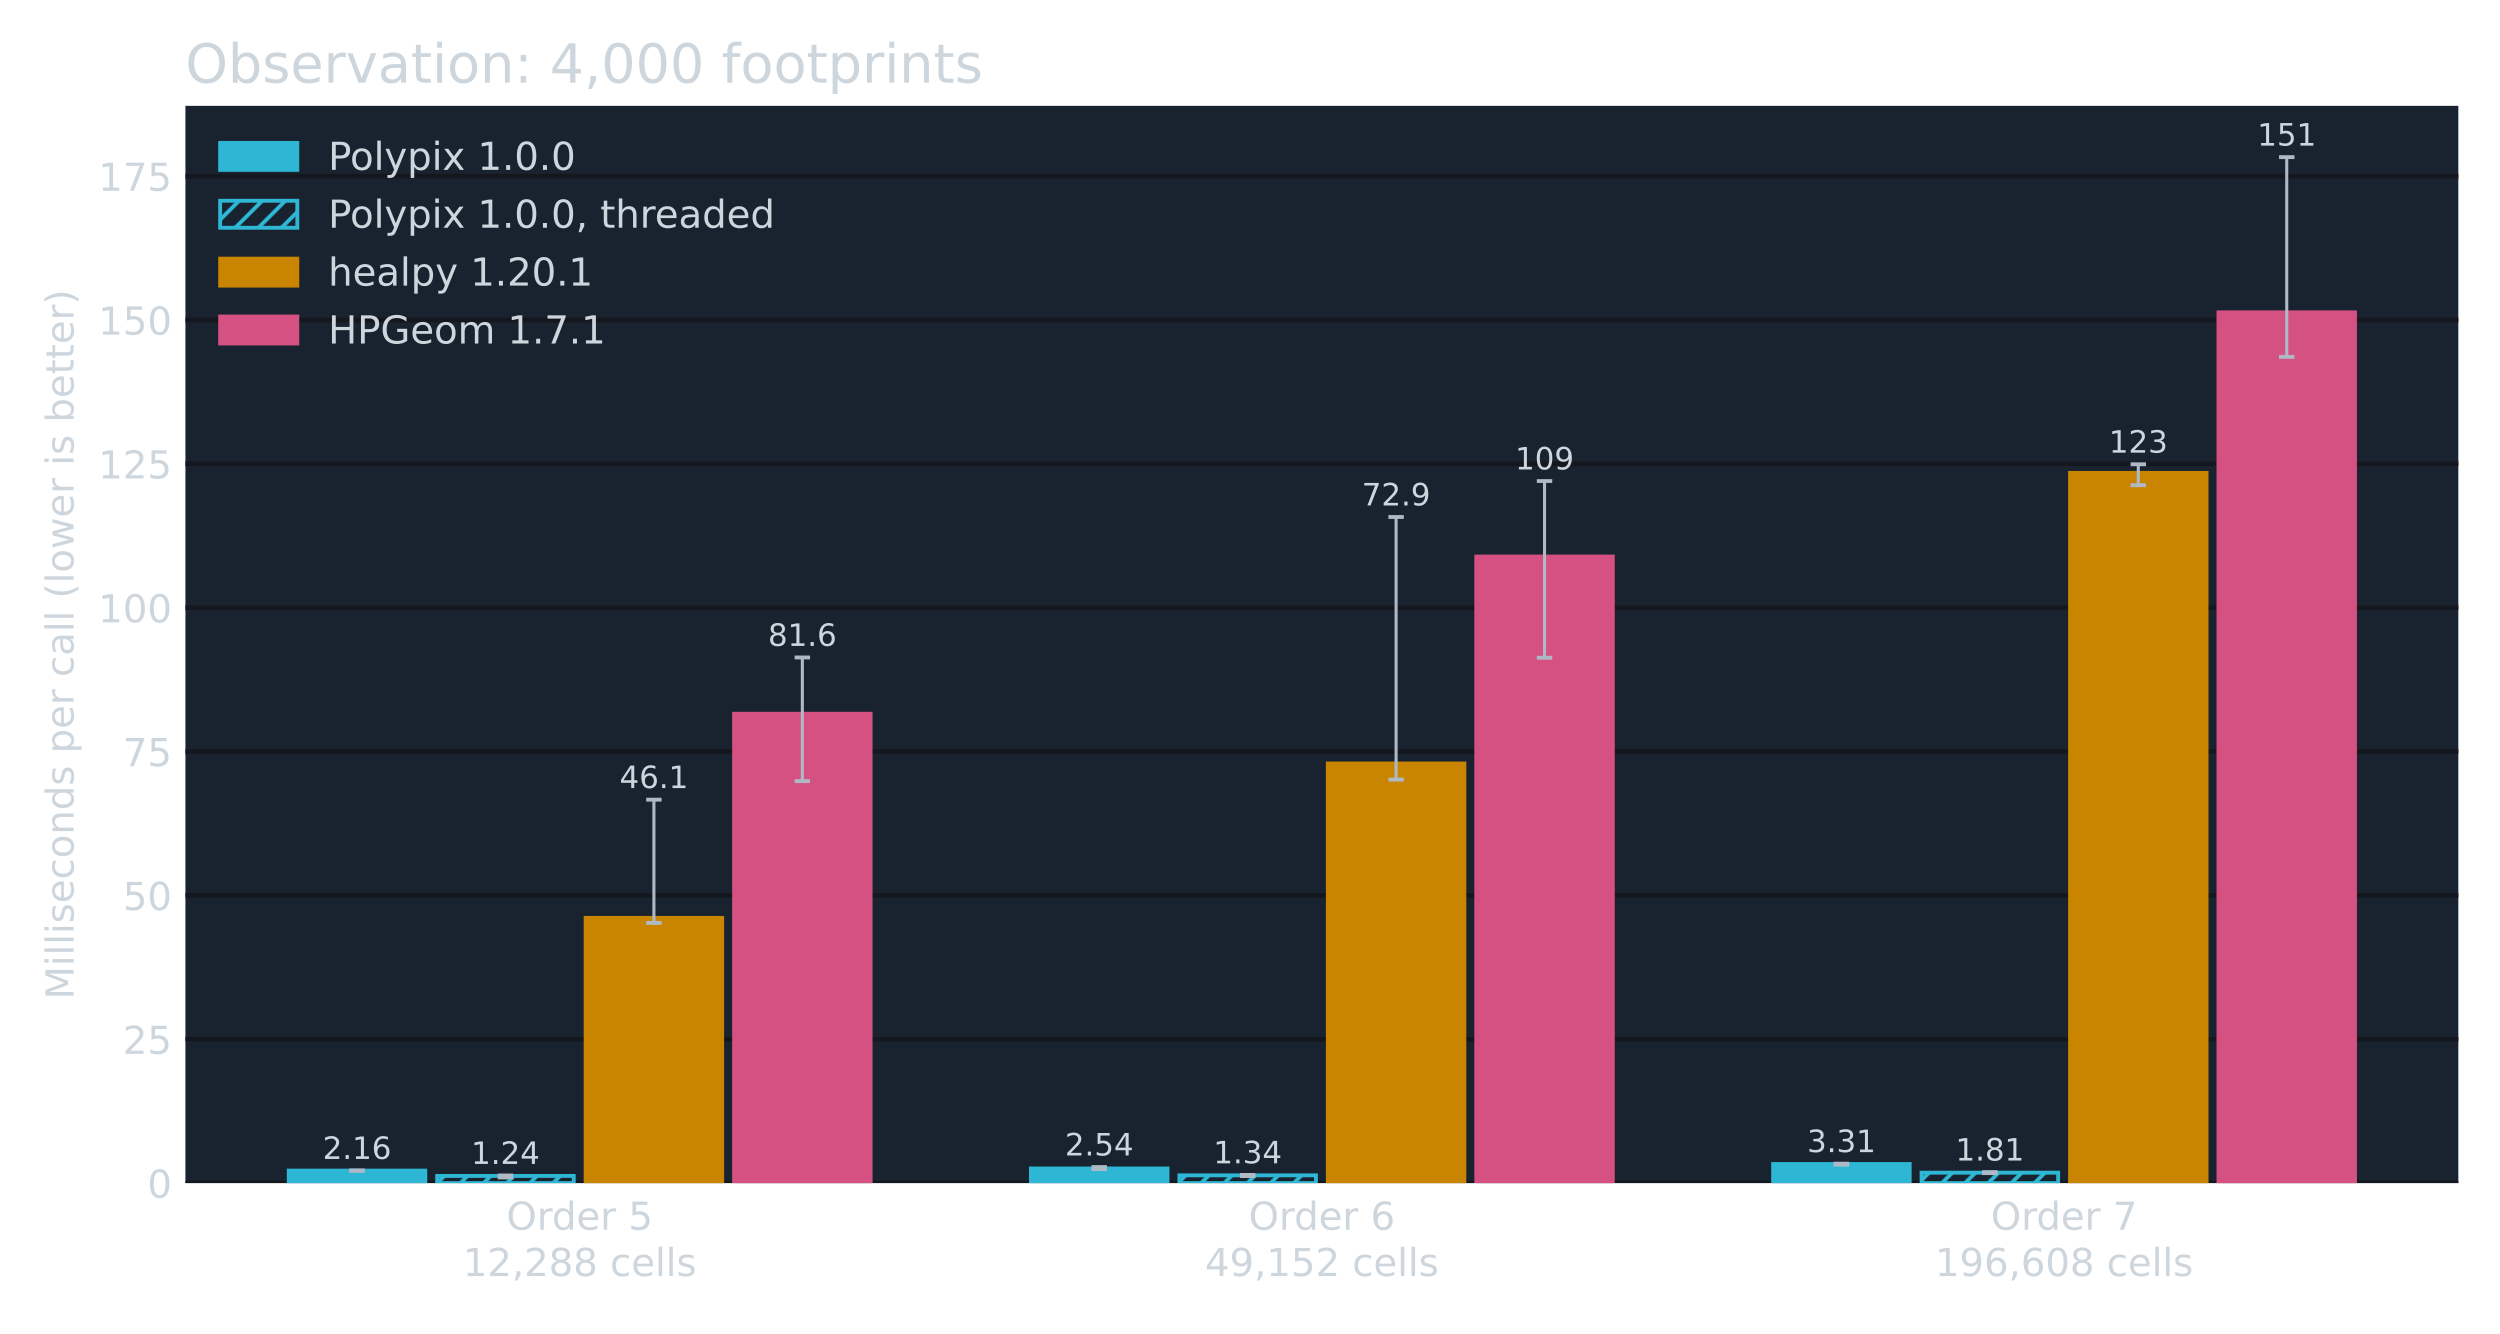
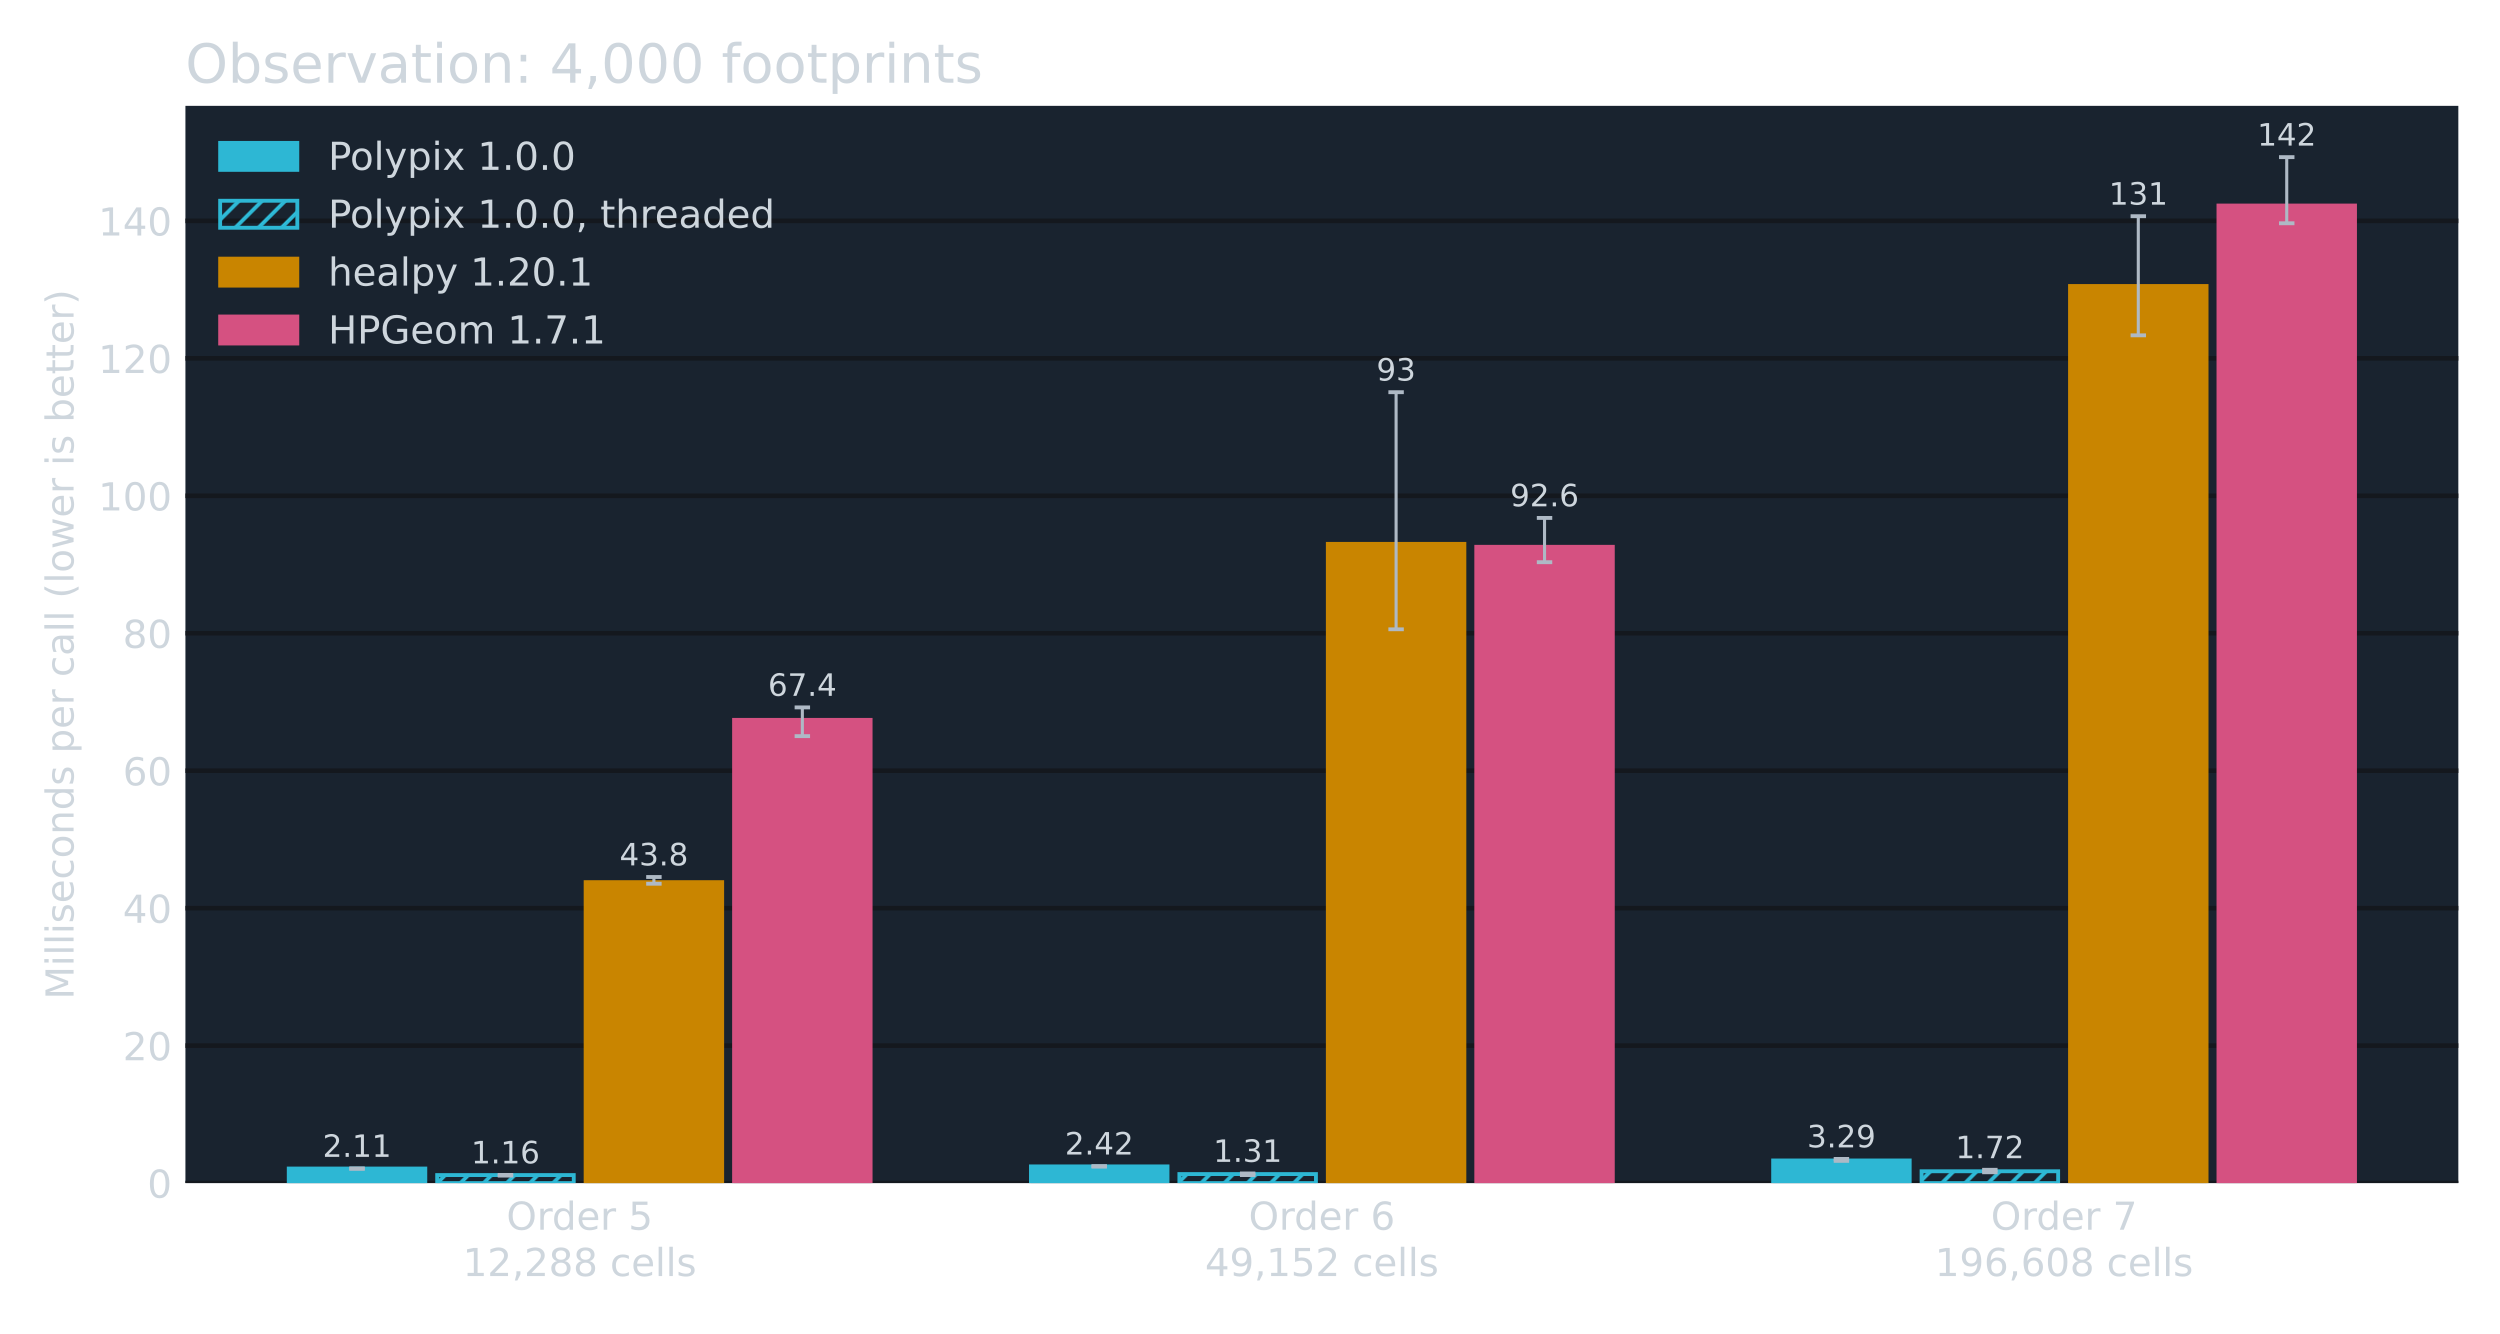
<svg xmlns="http://www.w3.org/2000/svg" xmlns:xlink="http://www.w3.org/1999/xlink" width="648pt" height="345.6pt" viewBox="0 0 648 345.6" version="1.1">
  <defs>
    <style type="text/css">*{stroke-linejoin: round; stroke-linecap: butt}</style>
  </defs>
  <g id="figure_1">
    <g id="patch_1">
      <path d="M 0 345.6  L 648 345.6  L 648 0  L 0 0  L 0 345.6  z " style="fill: none" />
    </g>
    <g id="axes_1">
      <g id="patch_2">
        <path d="M 48.062 306.651  L 637.2 306.651  L 637.2 27.437  L 48.062 27.437  z " style="fill: #19232f" />
      </g>
      <g id="matplotlib.axis_1">
        <g id="xtick_1">
          <g id="line2d_1" />
          <g id="text_1">
            <text style="font-size: 10px; font-family: 'DejaVu Sans', 'Bitstream Vera Sans', 'Computer Modern Sans Serif', 'Lucida Grande', 'Verdana', 'Geneva', 'Lucid', 'Arial', 'Helvetica', 'Avant Garde', sans-serif; fill: #ced6dd" transform="translate(131.2729 318.7508)">Order 5</text>
            <text style="font-size: 10px; font-family: 'DejaVu Sans', 'Bitstream Vera Sans', 'Computer Modern Sans Serif', 'Lucida Grande', 'Verdana', 'Geneva', 'Lucid', 'Arial', 'Helvetica', 'Avant Garde', sans-serif; fill: #ced6dd" transform="translate(119.9604 330.7536)">12,288 cells</text>
          </g>
        </g>
        <g id="xtick_2">
          <g id="line2d_2" />
          <g id="text_2">
            <text style="font-size: 10px; font-family: 'DejaVu Sans', 'Bitstream Vera Sans', 'Computer Modern Sans Serif', 'Lucida Grande', 'Verdana', 'Geneva', 'Lucid', 'Arial', 'Helvetica', 'Avant Garde', sans-serif; fill: #ced6dd" transform="translate(323.6507 318.7508)">Order 6</text>
            <text style="font-size: 10px; font-family: 'DejaVu Sans', 'Bitstream Vera Sans', 'Computer Modern Sans Serif', 'Lucida Grande', 'Verdana', 'Geneva', 'Lucid', 'Arial', 'Helvetica', 'Avant Garde', sans-serif; fill: #ced6dd" transform="translate(312.3382 330.7536)">49,152 cells</text>
          </g>
        </g>
        <g id="xtick_3">
          <g id="line2d_3" />
          <g id="text_3">
            <text style="font-size: 10px; font-family: 'DejaVu Sans', 'Bitstream Vera Sans', 'Computer Modern Sans Serif', 'Lucida Grande', 'Verdana', 'Geneva', 'Lucid', 'Arial', 'Helvetica', 'Avant Garde', sans-serif; fill: #ced6dd" transform="translate(516.0285 318.7508)">Order 7</text>
            <text style="font-size: 10px; font-family: 'DejaVu Sans', 'Bitstream Vera Sans', 'Computer Modern Sans Serif', 'Lucida Grande', 'Verdana', 'Geneva', 'Lucid', 'Arial', 'Helvetica', 'Avant Garde', sans-serif; fill: #ced6dd" transform="translate(501.5347 330.7536)">196,608 cells</text>
          </g>
        </g>
      </g>
      <g id="matplotlib.axis_2">
        <g id="ytick_1">
          <g id="line2d_4">
            <path d="M 48.062 306.651  L 637.2 306.651  " clip-path="url(#pad7b4c3ce9)" style="fill: none; stroke: #14181e; stroke-width: 1.2; stroke-linecap: square" />
          </g>
          <g id="line2d_5" />
          <g id="text_4">
            <text style="font-size: 10px; font-family: 'DejaVu Sans', 'Bitstream Vera Sans', 'Computer Modern Sans Serif', 'Lucida Grande', 'Verdana', 'Geneva', 'Lucid', 'Arial', 'Helvetica', 'Avant Garde', sans-serif; text-anchor: end; fill: #ced6dd" x="44.562" y="310.45" transform="rotate(-0 44.56234 310.4502)">0</text>
          </g>
        </g>
        <g id="ytick_2">
          <g id="line2d_6">
-             <path d="M 48.062 269.366  L 637.2 269.366  " clip-path="url(#pad7b4c3ce9)" style="fill: none; stroke: #14181e; stroke-width: 1.2; stroke-linecap: square" />
+             <path d="M 48.062 271.023  L 637.2 271.023  " clip-path="url(#pad7b4c3ce9)" style="fill: none; stroke: #14181e; stroke-width: 1.2; stroke-linecap: square" />
          </g>
          <g id="line2d_7" />
          <g id="text_5">
-             <text style="font-size: 10px; font-family: 'DejaVu Sans', 'Bitstream Vera Sans', 'Computer Modern Sans Serif', 'Lucida Grande', 'Verdana', 'Geneva', 'Lucid', 'Arial', 'Helvetica', 'Avant Garde', sans-serif; text-anchor: end; fill: #ced6dd" x="44.562" y="273.165" transform="rotate(-0 44.56234 273.1649)">25</text>
+             <text style="font-size: 10px; font-family: 'DejaVu Sans', 'Bitstream Vera Sans', 'Computer Modern Sans Serif', 'Lucida Grande', 'Verdana', 'Geneva', 'Lucid', 'Arial', 'Helvetica', 'Avant Garde', sans-serif; text-anchor: end; fill: #ced6dd" x="44.562" y="274.821" transform="rotate(-0 44.56234 274.8215)">20</text>
          </g>
        </g>
        <g id="ytick_3">
          <g id="line2d_8">
-             <path d="M 48.062 232.081  L 637.2 232.081  " clip-path="url(#pad7b4c3ce9)" style="fill: none; stroke: #14181e; stroke-width: 1.2; stroke-linecap: square" />
+             <path d="M 48.062 235.394  L 637.2 235.394  " clip-path="url(#pad7b4c3ce9)" style="fill: none; stroke: #14181e; stroke-width: 1.2; stroke-linecap: square" />
          </g>
          <g id="line2d_9" />
          <g id="text_6">
-             <text style="font-size: 10px; font-family: 'DejaVu Sans', 'Bitstream Vera Sans', 'Computer Modern Sans Serif', 'Lucida Grande', 'Verdana', 'Geneva', 'Lucid', 'Arial', 'Helvetica', 'Avant Garde', sans-serif; text-anchor: end; fill: #ced6dd" x="44.562" y="235.88" transform="rotate(-0 44.56234 235.8797)">50</text>
+             <text style="font-size: 10px; font-family: 'DejaVu Sans', 'Bitstream Vera Sans', 'Computer Modern Sans Serif', 'Lucida Grande', 'Verdana', 'Geneva', 'Lucid', 'Arial', 'Helvetica', 'Avant Garde', sans-serif; text-anchor: end; fill: #ced6dd" x="44.562" y="239.193" transform="rotate(-0 44.56234 239.1928)">40</text>
          </g>
        </g>
        <g id="ytick_4">
          <g id="line2d_10">
-             <path d="M 48.062 194.796  L 637.2 194.796  " clip-path="url(#pad7b4c3ce9)" style="fill: none; stroke: #14181e; stroke-width: 1.2; stroke-linecap: square" />
+             <path d="M 48.062 199.765  L 637.2 199.765  " clip-path="url(#pad7b4c3ce9)" style="fill: none; stroke: #14181e; stroke-width: 1.2; stroke-linecap: square" />
          </g>
          <g id="line2d_11" />
          <g id="text_7">
-             <text style="font-size: 10px; font-family: 'DejaVu Sans', 'Bitstream Vera Sans', 'Computer Modern Sans Serif', 'Lucida Grande', 'Verdana', 'Geneva', 'Lucid', 'Arial', 'Helvetica', 'Avant Garde', sans-serif; text-anchor: end; fill: #ced6dd" x="44.562" y="198.594" transform="rotate(-0 44.56234 198.5944)">75</text>
+             <text style="font-size: 10px; font-family: 'DejaVu Sans', 'Bitstream Vera Sans', 'Computer Modern Sans Serif', 'Lucida Grande', 'Verdana', 'Geneva', 'Lucid', 'Arial', 'Helvetica', 'Avant Garde', sans-serif; text-anchor: end; fill: #ced6dd" x="44.562" y="203.564" transform="rotate(-0 44.56234 203.564)">60</text>
          </g>
        </g>
        <g id="ytick_5">
          <g id="line2d_12">
-             <path d="M 48.062 157.51  L 637.2 157.51  " clip-path="url(#pad7b4c3ce9)" style="fill: none; stroke: #14181e; stroke-width: 1.2; stroke-linecap: square" />
+             <path d="M 48.062 164.136  L 637.2 164.136  " clip-path="url(#pad7b4c3ce9)" style="fill: none; stroke: #14181e; stroke-width: 1.2; stroke-linecap: square" />
          </g>
          <g id="line2d_13" />
          <g id="text_8">
-             <text style="font-size: 10px; font-family: 'DejaVu Sans', 'Bitstream Vera Sans', 'Computer Modern Sans Serif', 'Lucida Grande', 'Verdana', 'Geneva', 'Lucid', 'Arial', 'Helvetica', 'Avant Garde', sans-serif; text-anchor: end; fill: #ced6dd" x="44.562" y="161.309" transform="rotate(-0 44.56234 161.3091)">100</text>
+             <text style="font-size: 10px; font-family: 'DejaVu Sans', 'Bitstream Vera Sans', 'Computer Modern Sans Serif', 'Lucida Grande', 'Verdana', 'Geneva', 'Lucid', 'Arial', 'Helvetica', 'Avant Garde', sans-serif; text-anchor: end; fill: #ced6dd" x="44.562" y="167.935" transform="rotate(-0 44.56234 167.9353)">80</text>
          </g>
        </g>
        <g id="ytick_6">
          <g id="line2d_14">
-             <path d="M 48.062 120.225  L 637.2 120.225  " clip-path="url(#pad7b4c3ce9)" style="fill: none; stroke: #14181e; stroke-width: 1.2; stroke-linecap: square" />
+             <path d="M 48.062 128.508  L 637.2 128.508  " clip-path="url(#pad7b4c3ce9)" style="fill: none; stroke: #14181e; stroke-width: 1.2; stroke-linecap: square" />
          </g>
          <g id="line2d_15" />
          <g id="text_9">
-             <text style="font-size: 10px; font-family: 'DejaVu Sans', 'Bitstream Vera Sans', 'Computer Modern Sans Serif', 'Lucida Grande', 'Verdana', 'Geneva', 'Lucid', 'Arial', 'Helvetica', 'Avant Garde', sans-serif; text-anchor: end; fill: #ced6dd" x="44.562" y="124.024" transform="rotate(-0 44.56234 124.0238)">125</text>
+             <text style="font-size: 10px; font-family: 'DejaVu Sans', 'Bitstream Vera Sans', 'Computer Modern Sans Serif', 'Lucida Grande', 'Verdana', 'Geneva', 'Lucid', 'Arial', 'Helvetica', 'Avant Garde', sans-serif; text-anchor: end; fill: #ced6dd" x="44.562" y="132.307" transform="rotate(-0 44.56234 132.3065)">100</text>
          </g>
        </g>
        <g id="ytick_7">
          <g id="line2d_16">
-             <path d="M 48.062 82.94  L 637.2 82.94  " clip-path="url(#pad7b4c3ce9)" style="fill: none; stroke: #14181e; stroke-width: 1.2; stroke-linecap: square" />
+             <path d="M 48.062 92.879  L 637.2 92.879  " clip-path="url(#pad7b4c3ce9)" style="fill: none; stroke: #14181e; stroke-width: 1.2; stroke-linecap: square" />
          </g>
          <g id="line2d_17" />
          <g id="text_10">
-             <text style="font-size: 10px; font-family: 'DejaVu Sans', 'Bitstream Vera Sans', 'Computer Modern Sans Serif', 'Lucida Grande', 'Verdana', 'Geneva', 'Lucid', 'Arial', 'Helvetica', 'Avant Garde', sans-serif; text-anchor: end; fill: #ced6dd" x="44.562" y="86.739" transform="rotate(-0 44.56234 86.73852)">150</text>
+             <text style="font-size: 10px; font-family: 'DejaVu Sans', 'Bitstream Vera Sans', 'Computer Modern Sans Serif', 'Lucida Grande', 'Verdana', 'Geneva', 'Lucid', 'Arial', 'Helvetica', 'Avant Garde', sans-serif; text-anchor: end; fill: #ced6dd" x="44.562" y="96.678" transform="rotate(-0 44.56234 96.67781)">120</text>
          </g>
        </g>
        <g id="ytick_8">
          <g id="line2d_18">
-             <path d="M 48.062 45.654  L 637.2 45.654  " clip-path="url(#pad7b4c3ce9)" style="fill: none; stroke: #14181e; stroke-width: 1.2; stroke-linecap: square" />
+             <path d="M 48.062 57.25  L 637.2 57.25  " clip-path="url(#pad7b4c3ce9)" style="fill: none; stroke: #14181e; stroke-width: 1.2; stroke-linecap: square" />
          </g>
          <g id="line2d_19" />
          <g id="text_11">
-             <text style="font-size: 10px; font-family: 'DejaVu Sans', 'Bitstream Vera Sans', 'Computer Modern Sans Serif', 'Lucida Grande', 'Verdana', 'Geneva', 'Lucid', 'Arial', 'Helvetica', 'Avant Garde', sans-serif; text-anchor: end; fill: #ced6dd" x="44.562" y="49.453" transform="rotate(-0 44.56234 49.45323)">175</text>
+             <text style="font-size: 10px; font-family: 'DejaVu Sans', 'Bitstream Vera Sans', 'Computer Modern Sans Serif', 'Lucida Grande', 'Verdana', 'Geneva', 'Lucid', 'Arial', 'Helvetica', 'Avant Garde', sans-serif; text-anchor: end; fill: #ced6dd" x="44.562" y="61.049" transform="rotate(-0 44.56234 61.04907)">140</text>
          </g>
        </g>
        <g id="text_12">
          <text style="font-size: 10px; font-family: 'DejaVu Sans', 'Bitstream Vera Sans', 'Computer Modern Sans Serif', 'Lucida Grande', 'Verdana', 'Geneva', 'Lucid', 'Arial', 'Helvetica', 'Avant Garde', sans-serif; text-anchor: middle; fill: #ced6dd" x="19.073" y="167.044" transform="rotate(-90 19.0725 167.0441)">Milliseconds per call (lower is better)</text>
        </g>
      </g>
      <g id="patch_3">
-         <path d="M 74.841 306.651  L 110.239 306.651  L 110.239 303.425  L 74.841 303.425  z " clip-path="url(#pad7b4c3ce9)" style="fill: #2db7d4; stroke: #2db7d4; stroke-linejoin: miter" />
+         <path d="M 74.841 306.651  L 110.239 306.651  L 110.239 302.884  L 74.841 302.884  z " clip-path="url(#pad7b4c3ce9)" style="fill: #2db7d4; stroke: #2db7d4; stroke-linejoin: miter" />
      </g>
      <g id="patch_4">
-         <path d="M 267.219 306.651  L 302.617 306.651  L 302.617 302.866  L 267.219 302.866  z " clip-path="url(#pad7b4c3ce9)" style="fill: #2db7d4; stroke: #2db7d4; stroke-linejoin: miter" />
+         <path d="M 267.219 306.651  L 302.617 306.651  L 302.617 302.334  L 267.219 302.334  z " clip-path="url(#pad7b4c3ce9)" style="fill: #2db7d4; stroke: #2db7d4; stroke-linejoin: miter" />
      </g>
      <g id="patch_5">
-         <path d="M 459.597 306.651  L 494.994 306.651  L 494.994 301.713  L 459.597 301.713  z " clip-path="url(#pad7b4c3ce9)" style="fill: #2db7d4; stroke: #2db7d4; stroke-linejoin: miter" />
+         <path d="M 459.597 306.651  L 494.994 306.651  L 494.994 300.789  L 459.597 300.789  z " clip-path="url(#pad7b4c3ce9)" style="fill: #2db7d4; stroke: #2db7d4; stroke-linejoin: miter" />
      </g>
      <g id="patch_6">
-         <path d="M 113.317 306.651  L 148.714 306.651  L 148.714 304.807  L 113.317 304.807  z " clip-path="url(#pad7b4c3ce9)" style="fill: url(#hbcde578172); stroke: #2db7d4; stroke-linejoin: miter" />
+         <path d="M 113.317 306.651  L 148.714 306.651  L 148.714 304.583  L 113.317 304.583  z " clip-path="url(#pad7b4c3ce9)" style="fill: url(#hbcde578172); stroke: #2db7d4; stroke-linejoin: miter" />
      </g>
      <g id="patch_7">
-         <path d="M 305.695 306.651  L 341.092 306.651  L 341.092 304.647  L 305.695 304.647  z " clip-path="url(#pad7b4c3ce9)" style="fill: url(#hbcde578172); stroke: #2db7d4; stroke-linejoin: miter" />
+         <path d="M 305.695 306.651  L 341.092 306.651  L 341.092 304.314  L 305.695 304.314  z " clip-path="url(#pad7b4c3ce9)" style="fill: url(#hbcde578172); stroke: #2db7d4; stroke-linejoin: miter" />
      </g>
      <g id="patch_8">
-         <path d="M 498.072 306.651  L 533.47 306.651  L 533.47 303.953  L 498.072 303.953  z " clip-path="url(#pad7b4c3ce9)" style="fill: url(#hbcde578172); stroke: #2db7d4; stroke-linejoin: miter" />
+         <path d="M 498.072 306.651  L 533.47 306.651  L 533.47 303.592  L 498.072 303.592  z " clip-path="url(#pad7b4c3ce9)" style="fill: url(#hbcde578172); stroke: #2db7d4; stroke-linejoin: miter" />
      </g>
      <g id="patch_9">
-         <path d="M 151.792 306.651  L 187.19 306.651  L 187.19 237.913  L 151.792 237.913  z " clip-path="url(#pad7b4c3ce9)" style="fill: #c98500; stroke: #c98500; stroke-linejoin: miter" />
+         <path d="M 151.792 306.651  L 187.19 306.651  L 187.19 228.652  L 151.792 228.652  z " clip-path="url(#pad7b4c3ce9)" style="fill: #c98500; stroke: #c98500; stroke-linejoin: miter" />
      </g>
      <g id="patch_10">
-         <path d="M 344.17 306.651  L 379.568 306.651  L 379.568 197.889  L 344.17 197.889  z " clip-path="url(#pad7b4c3ce9)" style="fill: #c98500; stroke: #c98500; stroke-linejoin: miter" />
+         <path d="M 344.17 306.651  L 379.568 306.651  L 379.568 140.97  L 344.17 140.97  z " clip-path="url(#pad7b4c3ce9)" style="fill: #c98500; stroke: #c98500; stroke-linejoin: miter" />
      </g>
      <g id="patch_11">
-         <path d="M 536.548 306.651  L 571.945 306.651  L 571.945 122.562  L 536.548 122.562  z " clip-path="url(#pad7b4c3ce9)" style="fill: #c98500; stroke: #c98500; stroke-linejoin: miter" />
+         <path d="M 536.548 306.651  L 571.945 306.651  L 571.945 74.124  L 536.548 74.124  z " clip-path="url(#pad7b4c3ce9)" style="fill: #c98500; stroke: #c98500; stroke-linejoin: miter" />
      </g>
      <g id="patch_12">
-         <path d="M 190.268 306.651  L 225.665 306.651  L 225.665 185.002  L 190.268 185.002  z " clip-path="url(#pad7b4c3ce9)" style="fill: #d55181; stroke: #d55181; stroke-linejoin: miter" />
+         <path d="M 190.268 306.651  L 225.665 306.651  L 225.665 186.591  L 190.268 186.591  z " clip-path="url(#pad7b4c3ce9)" style="fill: #d55181; stroke: #d55181; stroke-linejoin: miter" />
      </g>
      <g id="patch_13">
-         <path d="M 382.646 306.651  L 418.043 306.651  L 418.043 144.25  L 382.646 144.25  z " clip-path="url(#pad7b4c3ce9)" style="fill: #d55181; stroke: #d55181; stroke-linejoin: miter" />
+         <path d="M 382.646 306.651  L 418.043 306.651  L 418.043 141.73  L 382.646 141.73  z " clip-path="url(#pad7b4c3ce9)" style="fill: #d55181; stroke: #d55181; stroke-linejoin: miter" />
      </g>
      <g id="patch_14">
-         <path d="M 575.024 306.651  L 610.421 306.651  L 610.421 80.963  L 575.024 80.963  z " clip-path="url(#pad7b4c3ce9)" style="fill: #d55181; stroke: #d55181; stroke-linejoin: miter" />
+         <path d="M 575.024 306.651  L 610.421 306.651  L 610.421 53.278  L 575.024 53.278  z " clip-path="url(#pad7b4c3ce9)" style="fill: #d55181; stroke: #d55181; stroke-linejoin: miter" />
      </g>
      <g id="LineCollection_1">
-         <path d="M 92.54 303.452  L 92.54 303.397  " clip-path="url(#pad7b4c3ce9)" style="fill: none; stroke: #aeb9c5; stroke-width: 0.8" />
-         <path d="M 284.918 303.018  L 284.918 302.499  " clip-path="url(#pad7b4c3ce9)" style="fill: none; stroke: #aeb9c5; stroke-width: 0.8" />
-         <path d="M 477.296 301.885  L 477.296 301.63  " clip-path="url(#pad7b4c3ce9)" style="fill: none; stroke: #aeb9c5; stroke-width: 0.8" />
+         <path d="M 92.54 302.939  L 92.54 302.863  " clip-path="url(#pad7b4c3ce9)" style="fill: none; stroke: #aeb9c5; stroke-width: 0.8" />
+         <path d="M 284.918 302.392  L 284.918 302.259  " clip-path="url(#pad7b4c3ce9)" style="fill: none; stroke: #aeb9c5; stroke-width: 0.8" />
+         <path d="M 477.296 300.9  L 477.296 300.398  " clip-path="url(#pad7b4c3ce9)" style="fill: none; stroke: #aeb9c5; stroke-width: 0.8" />
      </g>
      <g id="line2d_20">
        <defs>
          <path id="m59da7912a6" d="M 2 0  L -2 -0  " style="stroke: #aeb9c5" />
        </defs>
        <g clip-path="url(#pad7b4c3ce9)">
-           <use xlink:href="#m59da7912a6" x="92.54" y="303.452" style="fill: #1f77b4; stroke: #aeb9c5" />
-           <use xlink:href="#m59da7912a6" x="284.918" y="303.018" style="fill: #1f77b4; stroke: #aeb9c5" />
-           <use xlink:href="#m59da7912a6" x="477.296" y="301.885" style="fill: #1f77b4; stroke: #aeb9c5" />
+           <use xlink:href="#m59da7912a6" x="92.54" y="302.939" style="fill: #1f77b4; stroke: #aeb9c5" />
+           <use xlink:href="#m59da7912a6" x="284.918" y="302.392" style="fill: #1f77b4; stroke: #aeb9c5" />
+           <use xlink:href="#m59da7912a6" x="477.296" y="300.9" style="fill: #1f77b4; stroke: #aeb9c5" />
        </g>
      </g>
      <g id="line2d_21">
        <g clip-path="url(#pad7b4c3ce9)">
-           <use xlink:href="#m59da7912a6" x="92.54" y="303.397" style="fill: #1f77b4; stroke: #aeb9c5" />
-           <use xlink:href="#m59da7912a6" x="284.918" y="302.499" style="fill: #1f77b4; stroke: #aeb9c5" />
-           <use xlink:href="#m59da7912a6" x="477.296" y="301.63" style="fill: #1f77b4; stroke: #aeb9c5" />
+           <use xlink:href="#m59da7912a6" x="92.54" y="302.863" style="fill: #1f77b4; stroke: #aeb9c5" />
+           <use xlink:href="#m59da7912a6" x="284.918" y="302.259" style="fill: #1f77b4; stroke: #aeb9c5" />
+           <use xlink:href="#m59da7912a6" x="477.296" y="300.398" style="fill: #1f77b4; stroke: #aeb9c5" />
        </g>
      </g>
      <g id="LineCollection_2">
-         <path d="M 131.016 305.202  L 131.016 304.688  " clip-path="url(#pad7b4c3ce9)" style="fill: none; stroke: #aeb9c5; stroke-width: 0.8" />
-         <path d="M 323.393 304.841  L 323.393 304.536  " clip-path="url(#pad7b4c3ce9)" style="fill: none; stroke: #aeb9c5; stroke-width: 0.8" />
-         <path d="M 515.771 304.076  L 515.771 303.817  " clip-path="url(#pad7b4c3ce9)" style="fill: none; stroke: #aeb9c5; stroke-width: 0.8" />
+         <path d="M 131.016 304.713  L 131.016 304.548  " clip-path="url(#pad7b4c3ce9)" style="fill: none; stroke: #aeb9c5; stroke-width: 0.8" />
+         <path d="M 323.393 304.578  L 323.393 304.166  " clip-path="url(#pad7b4c3ce9)" style="fill: none; stroke: #aeb9c5; stroke-width: 0.8" />
+         <path d="M 515.771 303.853  L 515.771 303.203  " clip-path="url(#pad7b4c3ce9)" style="fill: none; stroke: #aeb9c5; stroke-width: 0.8" />
      </g>
      <g id="line2d_22">
        <g clip-path="url(#pad7b4c3ce9)">
-           <use xlink:href="#m59da7912a6" x="131.016" y="305.202" style="fill: #1f77b4; stroke: #aeb9c5" />
-           <use xlink:href="#m59da7912a6" x="323.393" y="304.841" style="fill: #1f77b4; stroke: #aeb9c5" />
-           <use xlink:href="#m59da7912a6" x="515.771" y="304.076" style="fill: #1f77b4; stroke: #aeb9c5" />
+           <use xlink:href="#m59da7912a6" x="131.016" y="304.713" style="fill: #1f77b4; stroke: #aeb9c5" />
+           <use xlink:href="#m59da7912a6" x="323.393" y="304.578" style="fill: #1f77b4; stroke: #aeb9c5" />
+           <use xlink:href="#m59da7912a6" x="515.771" y="303.853" style="fill: #1f77b4; stroke: #aeb9c5" />
        </g>
      </g>
      <g id="line2d_23">
        <g clip-path="url(#pad7b4c3ce9)">
-           <use xlink:href="#m59da7912a6" x="131.016" y="304.688" style="fill: #1f77b4; stroke: #aeb9c5" />
-           <use xlink:href="#m59da7912a6" x="323.393" y="304.536" style="fill: #1f77b4; stroke: #aeb9c5" />
-           <use xlink:href="#m59da7912a6" x="515.771" y="303.817" style="fill: #1f77b4; stroke: #aeb9c5" />
+           <use xlink:href="#m59da7912a6" x="131.016" y="304.548" style="fill: #1f77b4; stroke: #aeb9c5" />
+           <use xlink:href="#m59da7912a6" x="323.393" y="304.166" style="fill: #1f77b4; stroke: #aeb9c5" />
+           <use xlink:href="#m59da7912a6" x="515.771" y="303.203" style="fill: #1f77b4; stroke: #aeb9c5" />
        </g>
      </g>
      <g id="LineCollection_3">
-         <path d="M 169.491 239.227  L 169.491 207.272  " clip-path="url(#pad7b4c3ce9)" style="fill: none; stroke: #aeb9c5; stroke-width: 0.8" />
-         <path d="M 361.869 202.072  L 361.869 134.013  " clip-path="url(#pad7b4c3ce9)" style="fill: none; stroke: #aeb9c5; stroke-width: 0.8" />
-         <path d="M 554.247 125.757  L 554.247 120.34  " clip-path="url(#pad7b4c3ce9)" style="fill: none; stroke: #aeb9c5; stroke-width: 0.8" />
+         <path d="M 169.491 229.069  L 169.491 227.317  " clip-path="url(#pad7b4c3ce9)" style="fill: none; stroke: #aeb9c5; stroke-width: 0.8" />
+         <path d="M 361.869 163.115  L 361.869 101.655  " clip-path="url(#pad7b4c3ce9)" style="fill: none; stroke: #aeb9c5; stroke-width: 0.8" />
+         <path d="M 554.247 86.924  L 554.247 56.042  " clip-path="url(#pad7b4c3ce9)" style="fill: none; stroke: #aeb9c5; stroke-width: 0.8" />
      </g>
      <g id="line2d_24">
        <g clip-path="url(#pad7b4c3ce9)">
-           <use xlink:href="#m59da7912a6" x="169.491" y="239.227" style="fill: #1f77b4; stroke: #aeb9c5" />
-           <use xlink:href="#m59da7912a6" x="361.869" y="202.072" style="fill: #1f77b4; stroke: #aeb9c5" />
-           <use xlink:href="#m59da7912a6" x="554.247" y="125.757" style="fill: #1f77b4; stroke: #aeb9c5" />
+           <use xlink:href="#m59da7912a6" x="169.491" y="229.069" style="fill: #1f77b4; stroke: #aeb9c5" />
+           <use xlink:href="#m59da7912a6" x="361.869" y="163.115" style="fill: #1f77b4; stroke: #aeb9c5" />
+           <use xlink:href="#m59da7912a6" x="554.247" y="86.924" style="fill: #1f77b4; stroke: #aeb9c5" />
        </g>
      </g>
      <g id="line2d_25">
        <g clip-path="url(#pad7b4c3ce9)">
-           <use xlink:href="#m59da7912a6" x="169.491" y="207.272" style="fill: #1f77b4; stroke: #aeb9c5" />
-           <use xlink:href="#m59da7912a6" x="361.869" y="134.013" style="fill: #1f77b4; stroke: #aeb9c5" />
-           <use xlink:href="#m59da7912a6" x="554.247" y="120.34" style="fill: #1f77b4; stroke: #aeb9c5" />
+           <use xlink:href="#m59da7912a6" x="169.491" y="227.317" style="fill: #1f77b4; stroke: #aeb9c5" />
+           <use xlink:href="#m59da7912a6" x="361.869" y="101.655" style="fill: #1f77b4; stroke: #aeb9c5" />
+           <use xlink:href="#m59da7912a6" x="554.247" y="56.042" style="fill: #1f77b4; stroke: #aeb9c5" />
        </g>
      </g>
      <g id="LineCollection_4">
-         <path d="M 207.967 202.464  L 207.967 170.418  " clip-path="url(#pad7b4c3ce9)" style="fill: none; stroke: #aeb9c5; stroke-width: 0.8" />
-         <path d="M 400.344 170.479  L 400.344 124.683  " clip-path="url(#pad7b4c3ce9)" style="fill: none; stroke: #aeb9c5; stroke-width: 0.8" />
-         <path d="M 592.722 92.5  L 592.722 40.733  " clip-path="url(#pad7b4c3ce9)" style="fill: none; stroke: #aeb9c5; stroke-width: 0.8" />
+         <path d="M 207.967 190.8  L 207.967 183.364  " clip-path="url(#pad7b4c3ce9)" style="fill: none; stroke: #aeb9c5; stroke-width: 0.8" />
+         <path d="M 400.344 145.716  L 400.344 134.244  " clip-path="url(#pad7b4c3ce9)" style="fill: none; stroke: #aeb9c5; stroke-width: 0.8" />
+         <path d="M 592.722 57.871  L 592.722 40.733  " clip-path="url(#pad7b4c3ce9)" style="fill: none; stroke: #aeb9c5; stroke-width: 0.8" />
      </g>
      <g id="line2d_26">
        <g clip-path="url(#pad7b4c3ce9)">
-           <use xlink:href="#m59da7912a6" x="207.967" y="202.464" style="fill: #1f77b4; stroke: #aeb9c5" />
-           <use xlink:href="#m59da7912a6" x="400.344" y="170.479" style="fill: #1f77b4; stroke: #aeb9c5" />
-           <use xlink:href="#m59da7912a6" x="592.722" y="92.5" style="fill: #1f77b4; stroke: #aeb9c5" />
+           <use xlink:href="#m59da7912a6" x="207.967" y="190.8" style="fill: #1f77b4; stroke: #aeb9c5" />
+           <use xlink:href="#m59da7912a6" x="400.344" y="145.716" style="fill: #1f77b4; stroke: #aeb9c5" />
+           <use xlink:href="#m59da7912a6" x="592.722" y="57.871" style="fill: #1f77b4; stroke: #aeb9c5" />
        </g>
      </g>
      <g id="line2d_27">
        <g clip-path="url(#pad7b4c3ce9)">
-           <use xlink:href="#m59da7912a6" x="207.967" y="170.418" style="fill: #1f77b4; stroke: #aeb9c5" />
-           <use xlink:href="#m59da7912a6" x="400.344" y="124.683" style="fill: #1f77b4; stroke: #aeb9c5" />
+           <use xlink:href="#m59da7912a6" x="207.967" y="183.364" style="fill: #1f77b4; stroke: #aeb9c5" />
+           <use xlink:href="#m59da7912a6" x="400.344" y="134.244" style="fill: #1f77b4; stroke: #aeb9c5" />
          <use xlink:href="#m59da7912a6" x="592.722" y="40.733" style="fill: #1f77b4; stroke: #aeb9c5" />
        </g>
      </g>
      <g id="text_13">
-         <text style="font-size: 8px; font-family: 'DejaVu Sans', 'Bitstream Vera Sans', 'Computer Modern Sans Serif', 'Lucida Grande', 'Verdana', 'Geneva', 'Lucid', 'Arial', 'Helvetica', 'Avant Garde', sans-serif; text-anchor: middle; fill: #ced6dd" x="92.54" y="300.397" transform="rotate(-0 92.54008 300.3969)">2.16</text>
+         <text style="font-size: 8px; font-family: 'DejaVu Sans', 'Bitstream Vera Sans', 'Computer Modern Sans Serif', 'Lucida Grande', 'Verdana', 'Geneva', 'Lucid', 'Arial', 'Helvetica', 'Avant Garde', sans-serif; text-anchor: middle; fill: #ced6dd" x="92.54" y="299.863" transform="rotate(-0 92.54008 299.8631)">2.11</text>
      </g>
      <g id="text_14">
-         <text style="font-size: 8px; font-family: 'DejaVu Sans', 'Bitstream Vera Sans', 'Computer Modern Sans Serif', 'Lucida Grande', 'Verdana', 'Geneva', 'Lucid', 'Arial', 'Helvetica', 'Avant Garde', sans-serif; text-anchor: middle; fill: #ced6dd" x="284.918" y="299.499" transform="rotate(-0 284.9178 299.4986)">2.54</text>
+         <text style="font-size: 8px; font-family: 'DejaVu Sans', 'Bitstream Vera Sans', 'Computer Modern Sans Serif', 'Lucida Grande', 'Verdana', 'Geneva', 'Lucid', 'Arial', 'Helvetica', 'Avant Garde', sans-serif; text-anchor: middle; fill: #ced6dd" x="284.918" y="299.259" transform="rotate(-0 284.9178 299.2593)">2.42</text>
      </g>
      <g id="text_15">
-         <text style="font-size: 8px; font-family: 'DejaVu Sans', 'Bitstream Vera Sans', 'Computer Modern Sans Serif', 'Lucida Grande', 'Verdana', 'Geneva', 'Lucid', 'Arial', 'Helvetica', 'Avant Garde', sans-serif; text-anchor: middle; fill: #ced6dd" x="477.296" y="298.63" transform="rotate(-0 477.2956 298.6301)">3.31</text>
+         <text style="font-size: 8px; font-family: 'DejaVu Sans', 'Bitstream Vera Sans', 'Computer Modern Sans Serif', 'Lucida Grande', 'Verdana', 'Geneva', 'Lucid', 'Arial', 'Helvetica', 'Avant Garde', sans-serif; text-anchor: middle; fill: #ced6dd" x="477.296" y="297.398" transform="rotate(-0 477.2956 297.3982)">3.29</text>
      </g>
      <g id="text_16">
-         <text style="font-size: 8px; font-family: 'DejaVu Sans', 'Bitstream Vera Sans', 'Computer Modern Sans Serif', 'Lucida Grande', 'Verdana', 'Geneva', 'Lucid', 'Arial', 'Helvetica', 'Avant Garde', sans-serif; text-anchor: middle; fill: #ced6dd" x="131.016" y="301.688" transform="rotate(-0 131.0156 301.6879)">1.24</text>
+         <text style="font-size: 8px; font-family: 'DejaVu Sans', 'Bitstream Vera Sans', 'Computer Modern Sans Serif', 'Lucida Grande', 'Verdana', 'Geneva', 'Lucid', 'Arial', 'Helvetica', 'Avant Garde', sans-serif; text-anchor: middle; fill: #ced6dd" x="131.016" y="301.548" transform="rotate(-0 131.0156 301.5484)">1.16</text>
      </g>
      <g id="text_17">
-         <text style="font-size: 8px; font-family: 'DejaVu Sans', 'Bitstream Vera Sans', 'Computer Modern Sans Serif', 'Lucida Grande', 'Verdana', 'Geneva', 'Lucid', 'Arial', 'Helvetica', 'Avant Garde', sans-serif; text-anchor: middle; fill: #ced6dd" x="323.393" y="301.536" transform="rotate(-0 323.3934 301.536)">1.34</text>
+         <text style="font-size: 8px; font-family: 'DejaVu Sans', 'Bitstream Vera Sans', 'Computer Modern Sans Serif', 'Lucida Grande', 'Verdana', 'Geneva', 'Lucid', 'Arial', 'Helvetica', 'Avant Garde', sans-serif; text-anchor: middle; fill: #ced6dd" x="323.393" y="301.166" transform="rotate(-0 323.3934 301.1663)">1.31</text>
      </g>
      <g id="text_18">
-         <text style="font-size: 8px; font-family: 'DejaVu Sans', 'Bitstream Vera Sans', 'Computer Modern Sans Serif', 'Lucida Grande', 'Verdana', 'Geneva', 'Lucid', 'Arial', 'Helvetica', 'Avant Garde', sans-serif; text-anchor: middle; fill: #ced6dd" x="515.771" y="300.817" transform="rotate(-0 515.7712 300.8175)">1.81</text>
+         <text style="font-size: 8px; font-family: 'DejaVu Sans', 'Bitstream Vera Sans', 'Computer Modern Sans Serif', 'Lucida Grande', 'Verdana', 'Geneva', 'Lucid', 'Arial', 'Helvetica', 'Avant Garde', sans-serif; text-anchor: middle; fill: #ced6dd" x="515.771" y="300.203" transform="rotate(-0 515.7712 300.2032)">1.72</text>
      </g>
      <g id="text_19">
-         <text style="font-size: 8px; font-family: 'DejaVu Sans', 'Bitstream Vera Sans', 'Computer Modern Sans Serif', 'Lucida Grande', 'Verdana', 'Geneva', 'Lucid', 'Arial', 'Helvetica', 'Avant Garde', sans-serif; text-anchor: middle; fill: #ced6dd" x="169.491" y="204.272" transform="rotate(-0 169.4912 204.2719)">46.1</text>
+         <text style="font-size: 8px; font-family: 'DejaVu Sans', 'Bitstream Vera Sans', 'Computer Modern Sans Serif', 'Lucida Grande', 'Verdana', 'Geneva', 'Lucid', 'Arial', 'Helvetica', 'Avant Garde', sans-serif; text-anchor: middle; fill: #ced6dd" x="169.491" y="224.317" transform="rotate(-0 169.4912 224.3167)">43.8</text>
      </g>
      <g id="text_20">
-         <text style="font-size: 8px; font-family: 'DejaVu Sans', 'Bitstream Vera Sans', 'Computer Modern Sans Serif', 'Lucida Grande', 'Verdana', 'Geneva', 'Lucid', 'Arial', 'Helvetica', 'Avant Garde', sans-serif; text-anchor: middle; fill: #ced6dd" x="361.869" y="131.013" transform="rotate(-0 361.8689 131.0132)">72.9</text>
+         <text style="font-size: 8px; font-family: 'DejaVu Sans', 'Bitstream Vera Sans', 'Computer Modern Sans Serif', 'Lucida Grande', 'Verdana', 'Geneva', 'Lucid', 'Arial', 'Helvetica', 'Avant Garde', sans-serif; text-anchor: middle; fill: #ced6dd" x="361.869" y="98.655" transform="rotate(-0 361.8689 98.65457)">93</text>
      </g>
      <g id="text_21">
-         <text style="font-size: 8px; font-family: 'DejaVu Sans', 'Bitstream Vera Sans', 'Computer Modern Sans Serif', 'Lucida Grande', 'Verdana', 'Geneva', 'Lucid', 'Arial', 'Helvetica', 'Avant Garde', sans-serif; text-anchor: middle; fill: #ced6dd" x="554.247" y="117.34" transform="rotate(-0 554.2467 117.3396)">123</text>
+         <text style="font-size: 8px; font-family: 'DejaVu Sans', 'Bitstream Vera Sans', 'Computer Modern Sans Serif', 'Lucida Grande', 'Verdana', 'Geneva', 'Lucid', 'Arial', 'Helvetica', 'Avant Garde', sans-serif; text-anchor: middle; fill: #ced6dd" x="554.247" y="53.042" transform="rotate(-0 554.2467 53.04189)">131</text>
      </g>
      <g id="text_22">
-         <text style="font-size: 8px; font-family: 'DejaVu Sans', 'Bitstream Vera Sans', 'Computer Modern Sans Serif', 'Lucida Grande', 'Verdana', 'Geneva', 'Lucid', 'Arial', 'Helvetica', 'Avant Garde', sans-serif; text-anchor: middle; fill: #ced6dd" x="207.967" y="167.418" transform="rotate(-0 207.9667 167.4176)">81.6</text>
+         <text style="font-size: 8px; font-family: 'DejaVu Sans', 'Bitstream Vera Sans', 'Computer Modern Sans Serif', 'Lucida Grande', 'Verdana', 'Geneva', 'Lucid', 'Arial', 'Helvetica', 'Avant Garde', sans-serif; text-anchor: middle; fill: #ced6dd" x="207.967" y="180.364" transform="rotate(-0 207.9667 180.364)">67.4</text>
      </g>
      <g id="text_23">
-         <text style="font-size: 8px; font-family: 'DejaVu Sans', 'Bitstream Vera Sans', 'Computer Modern Sans Serif', 'Lucida Grande', 'Verdana', 'Geneva', 'Lucid', 'Arial', 'Helvetica', 'Avant Garde', sans-serif; text-anchor: middle; fill: #ced6dd" x="400.344" y="121.683" transform="rotate(-0 400.3445 121.6831)">109</text>
+         <text style="font-size: 8px; font-family: 'DejaVu Sans', 'Bitstream Vera Sans', 'Computer Modern Sans Serif', 'Lucida Grande', 'Verdana', 'Geneva', 'Lucid', 'Arial', 'Helvetica', 'Avant Garde', sans-serif; text-anchor: middle; fill: #ced6dd" x="400.344" y="131.244" transform="rotate(-0 400.3445 131.2444)">92.6</text>
      </g>
      <g id="text_24">
-         <text style="font-size: 8px; font-family: 'DejaVu Sans', 'Bitstream Vera Sans', 'Computer Modern Sans Serif', 'Lucida Grande', 'Verdana', 'Geneva', 'Lucid', 'Arial', 'Helvetica', 'Avant Garde', sans-serif; text-anchor: middle; fill: #ced6dd" x="592.722" y="37.733" transform="rotate(-0 592.7223 37.73266)">151</text>
+         <text style="font-size: 8px; font-family: 'DejaVu Sans', 'Bitstream Vera Sans', 'Computer Modern Sans Serif', 'Lucida Grande', 'Verdana', 'Geneva', 'Lucid', 'Arial', 'Helvetica', 'Avant Garde', sans-serif; text-anchor: middle; fill: #ced6dd" x="592.722" y="37.733" transform="rotate(-0 592.7223 37.73266)">142</text>
      </g>
      <g id="text_25">
        <text style="font-size: 14px; font-family: 'DejaVu Sans', 'Bitstream Vera Sans', 'Computer Modern Sans Serif', 'Lucida Grande', 'Verdana', 'Geneva', 'Lucid', 'Arial', 'Helvetica', 'Avant Garde', sans-serif; text-anchor: start; fill: #ced6dd" x="48.062" y="21.437" transform="rotate(-0 48.06234 21.43672)">Observation: 4,000 footprints</text>
      </g>
      <g id="legend_1">
        <g id="patch_15">
          <path d="M 57.062 44.035  L 77.062 44.035  L 77.062 37.035  L 57.062 37.035  z " style="fill: #2db7d4; stroke: #2db7d4; stroke-linejoin: miter" />
        </g>
        <g id="text_26">
          <text style="font-size: 10px; font-family: 'DejaVu Sans', 'Bitstream Vera Sans', 'Computer Modern Sans Serif', 'Lucida Grande', 'Verdana', 'Geneva', 'Lucid', 'Arial', 'Helvetica', 'Avant Garde', sans-serif; text-anchor: start; fill: #ced6dd" x="85.062" y="44.035" transform="rotate(-0 85.06234 44.03516)">Polypix 1.0.0</text>
        </g>
        <g id="patch_16">
          <path d="M 57.062 59.036  L 77.062 59.036  L 77.062 52.036  L 57.062 52.036  z " style="fill: url(#hbcde578172); stroke: #2db7d4; stroke-linejoin: miter" />
        </g>
        <g id="text_27">
          <text style="font-size: 10px; font-family: 'DejaVu Sans', 'Bitstream Vera Sans', 'Computer Modern Sans Serif', 'Lucida Grande', 'Verdana', 'Geneva', 'Lucid', 'Arial', 'Helvetica', 'Avant Garde', sans-serif; text-anchor: start; fill: #ced6dd" x="85.062" y="59.036" transform="rotate(-0 85.06234 59.03594)">Polypix 1.0.0, threaded</text>
        </g>
        <g id="patch_17">
          <path d="M 57.062 74.037  L 77.062 74.037  L 77.062 67.037  L 57.062 67.037  z " style="fill: #c98500; stroke: #c98500; stroke-linejoin: miter" />
        </g>
        <g id="text_28">
          <text style="font-size: 10px; font-family: 'DejaVu Sans', 'Bitstream Vera Sans', 'Computer Modern Sans Serif', 'Lucida Grande', 'Verdana', 'Geneva', 'Lucid', 'Arial', 'Helvetica', 'Avant Garde', sans-serif; text-anchor: start; fill: #ced6dd" x="85.062" y="74.037" transform="rotate(-0 85.06234 74.03672)">healpy 1.20.1</text>
        </g>
        <g id="patch_18">
          <path d="M 57.062 89.037  L 77.062 89.037  L 77.062 82.037  L 57.062 82.037  z " style="fill: #d55181; stroke: #d55181; stroke-linejoin: miter" />
        </g>
        <g id="text_29">
          <text style="font-size: 10px; font-family: 'DejaVu Sans', 'Bitstream Vera Sans', 'Computer Modern Sans Serif', 'Lucida Grande', 'Verdana', 'Geneva', 'Lucid', 'Arial', 'Helvetica', 'Avant Garde', sans-serif; text-anchor: start; fill: #ced6dd" x="85.062" y="89.037" transform="rotate(-0 85.06234 89.0375)">HPGeom 1.7.1</text>
        </g>
      </g>
    </g>
  </g>
  <defs>
    <clipPath id="pad7b4c3ce9">
      <rect x="48.062" y="27.437" width="589.138" height="279.215" />
    </clipPath>
  </defs>
  <defs>
    <pattern id="hbcde578172" patternUnits="userSpaceOnUse" x="0" y="0" width="72" height="72">
      <rect x="0" y="0" width="73" height="73" fill="none" />
      <path d="M -36 36  L 36 -36  M -33 39  L 39 -33  M -30 42  L 42 -30  M -27 45  L 45 -27  M -24 48  L 48 -24  M -21 51  L 51 -21  M -18 54  L 54 -18  M -15 57  L 57 -15  M -12 60  L 60 -12  M -9 63  L 63 -9  M -6 66  L 66 -6  M -3 69  L 69 -3  M 0 72  L 72 0  M 3 75  L 75 3  M 6 78  L 78 6  M 9 81  L 81 9  M 12 84  L 84 12  M 15 87  L 87 15  M 18 90  L 90 18  M 21 93  L 93 21  M 24 96  L 96 24  M 27 99  L 99 27  M 30 102  L 102 30  M 33 105  L 105 33  M 36 108  L 108 36  " style="fill: #2db7d4; stroke: #2db7d4; stroke-width: 1.0; stroke-linecap: butt; stroke-linejoin: miter" />
    </pattern>
  </defs>
</svg>
